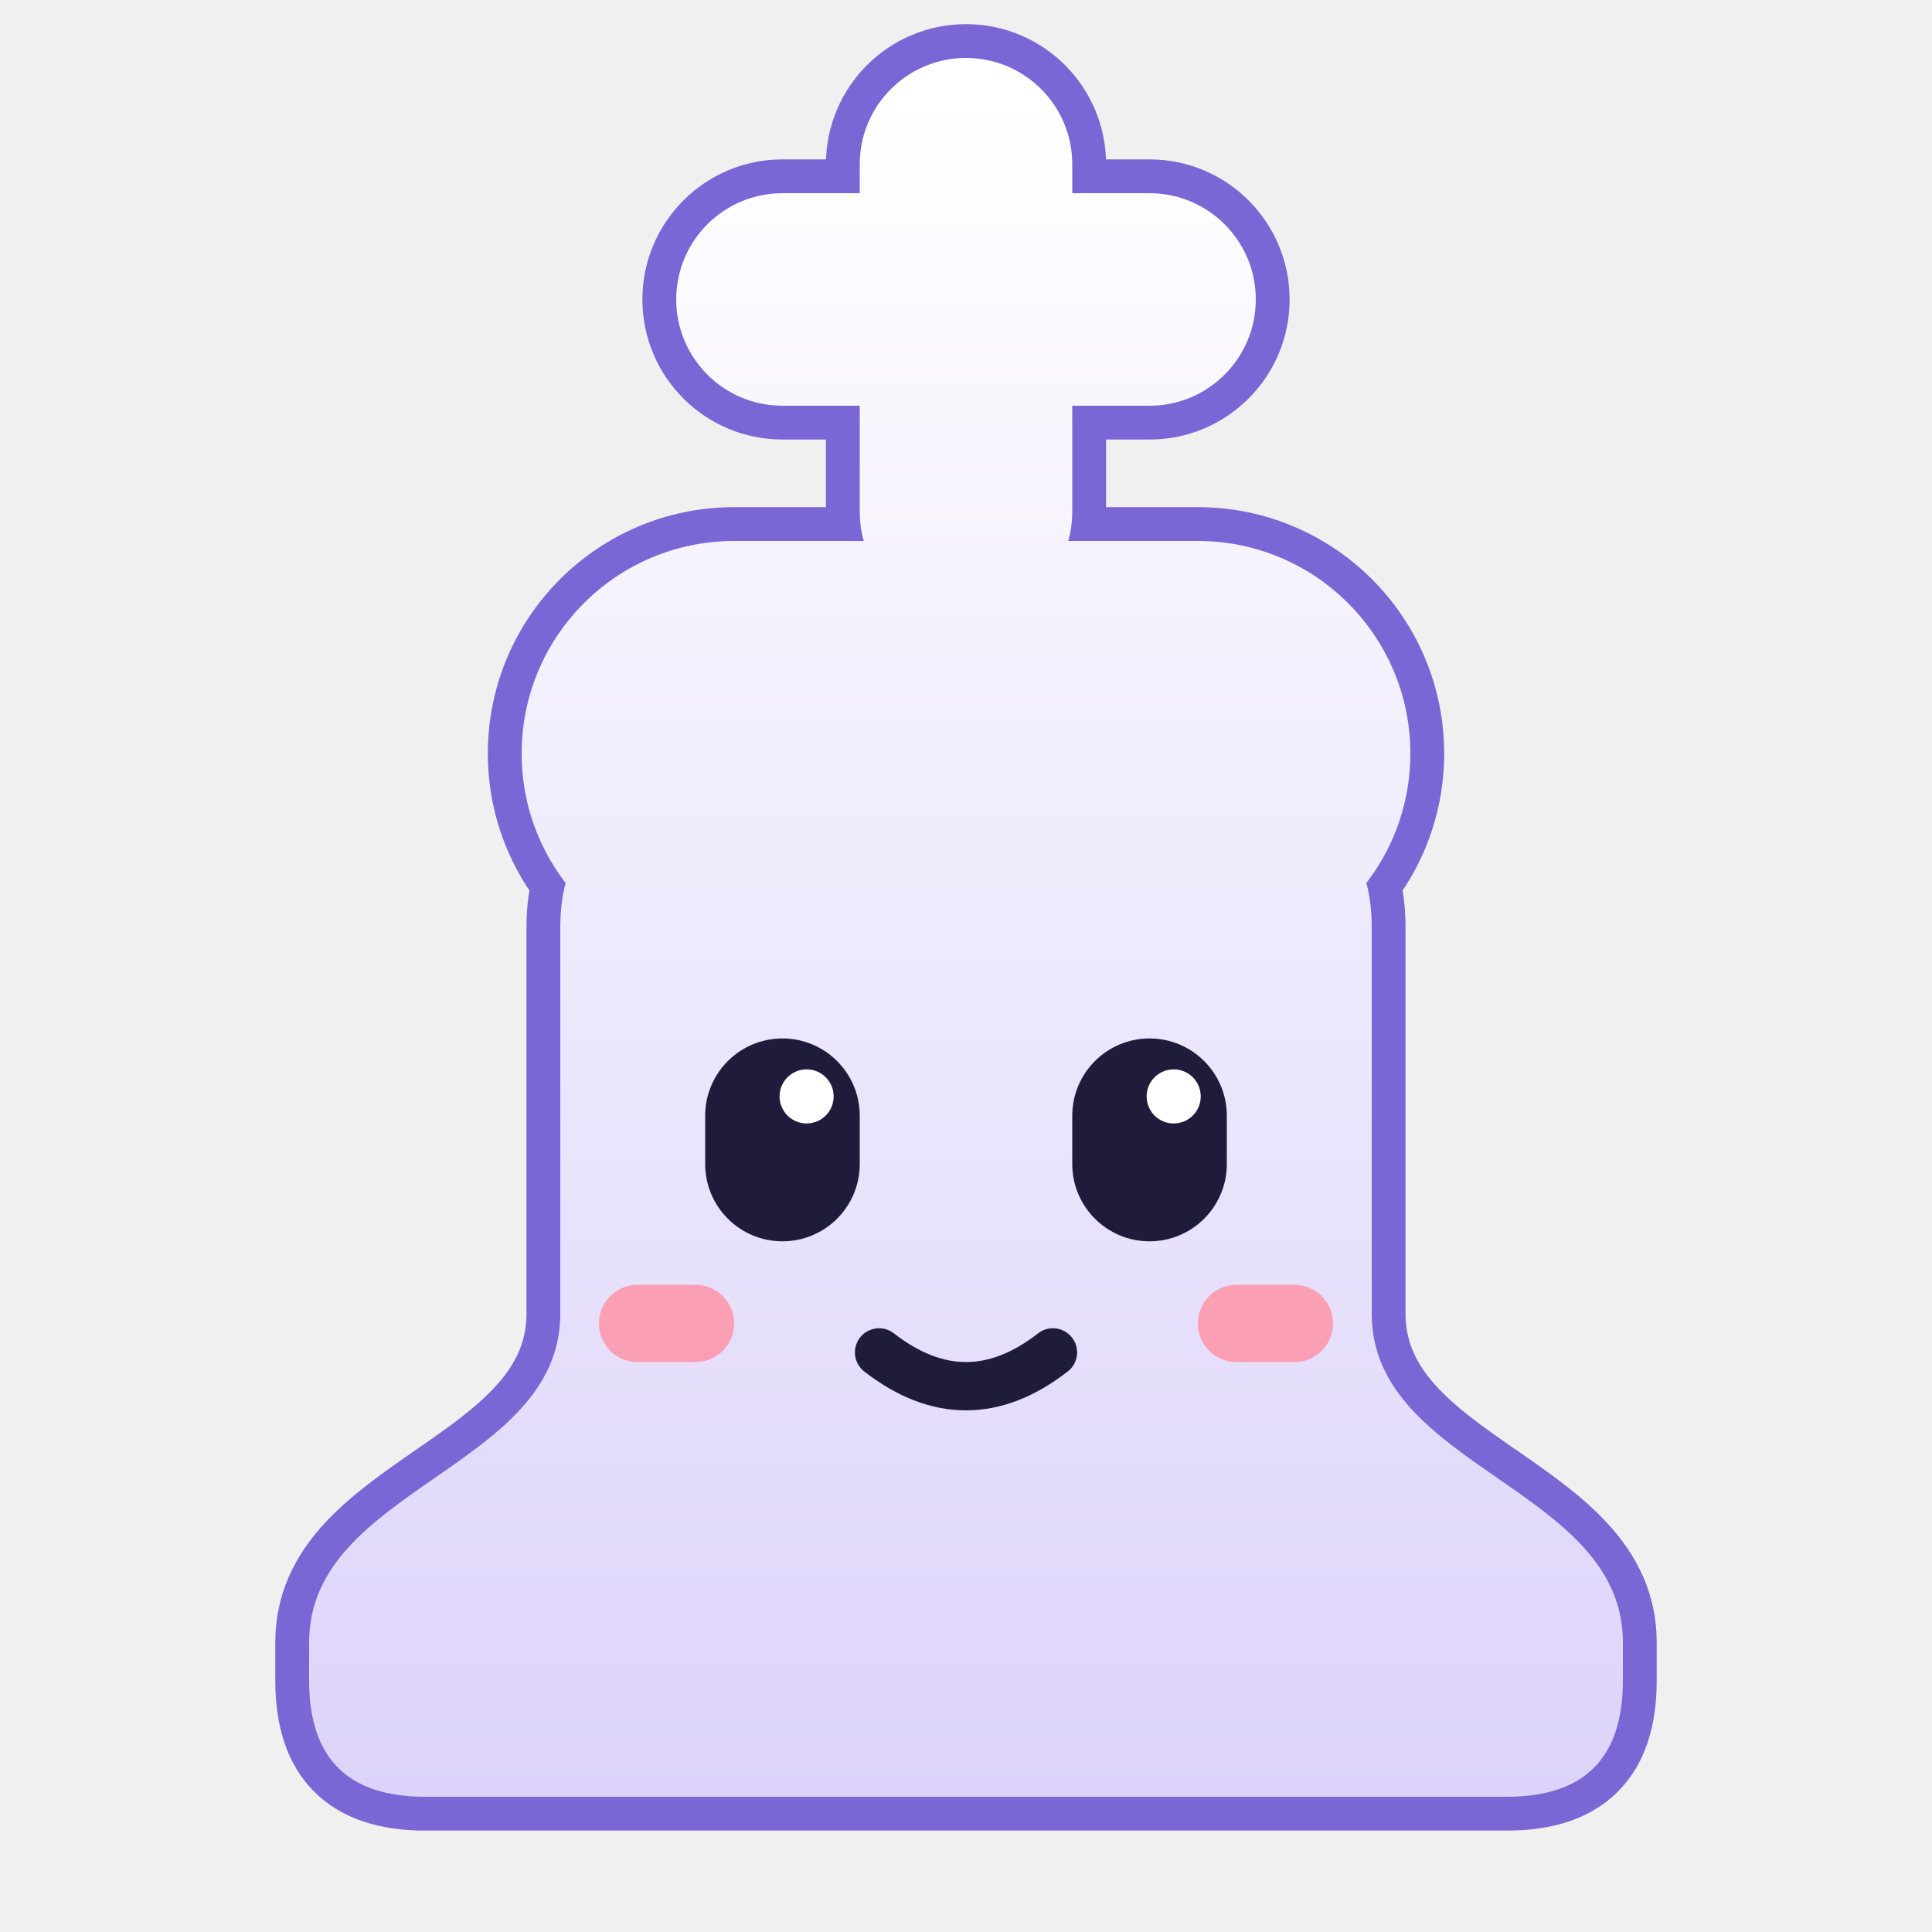
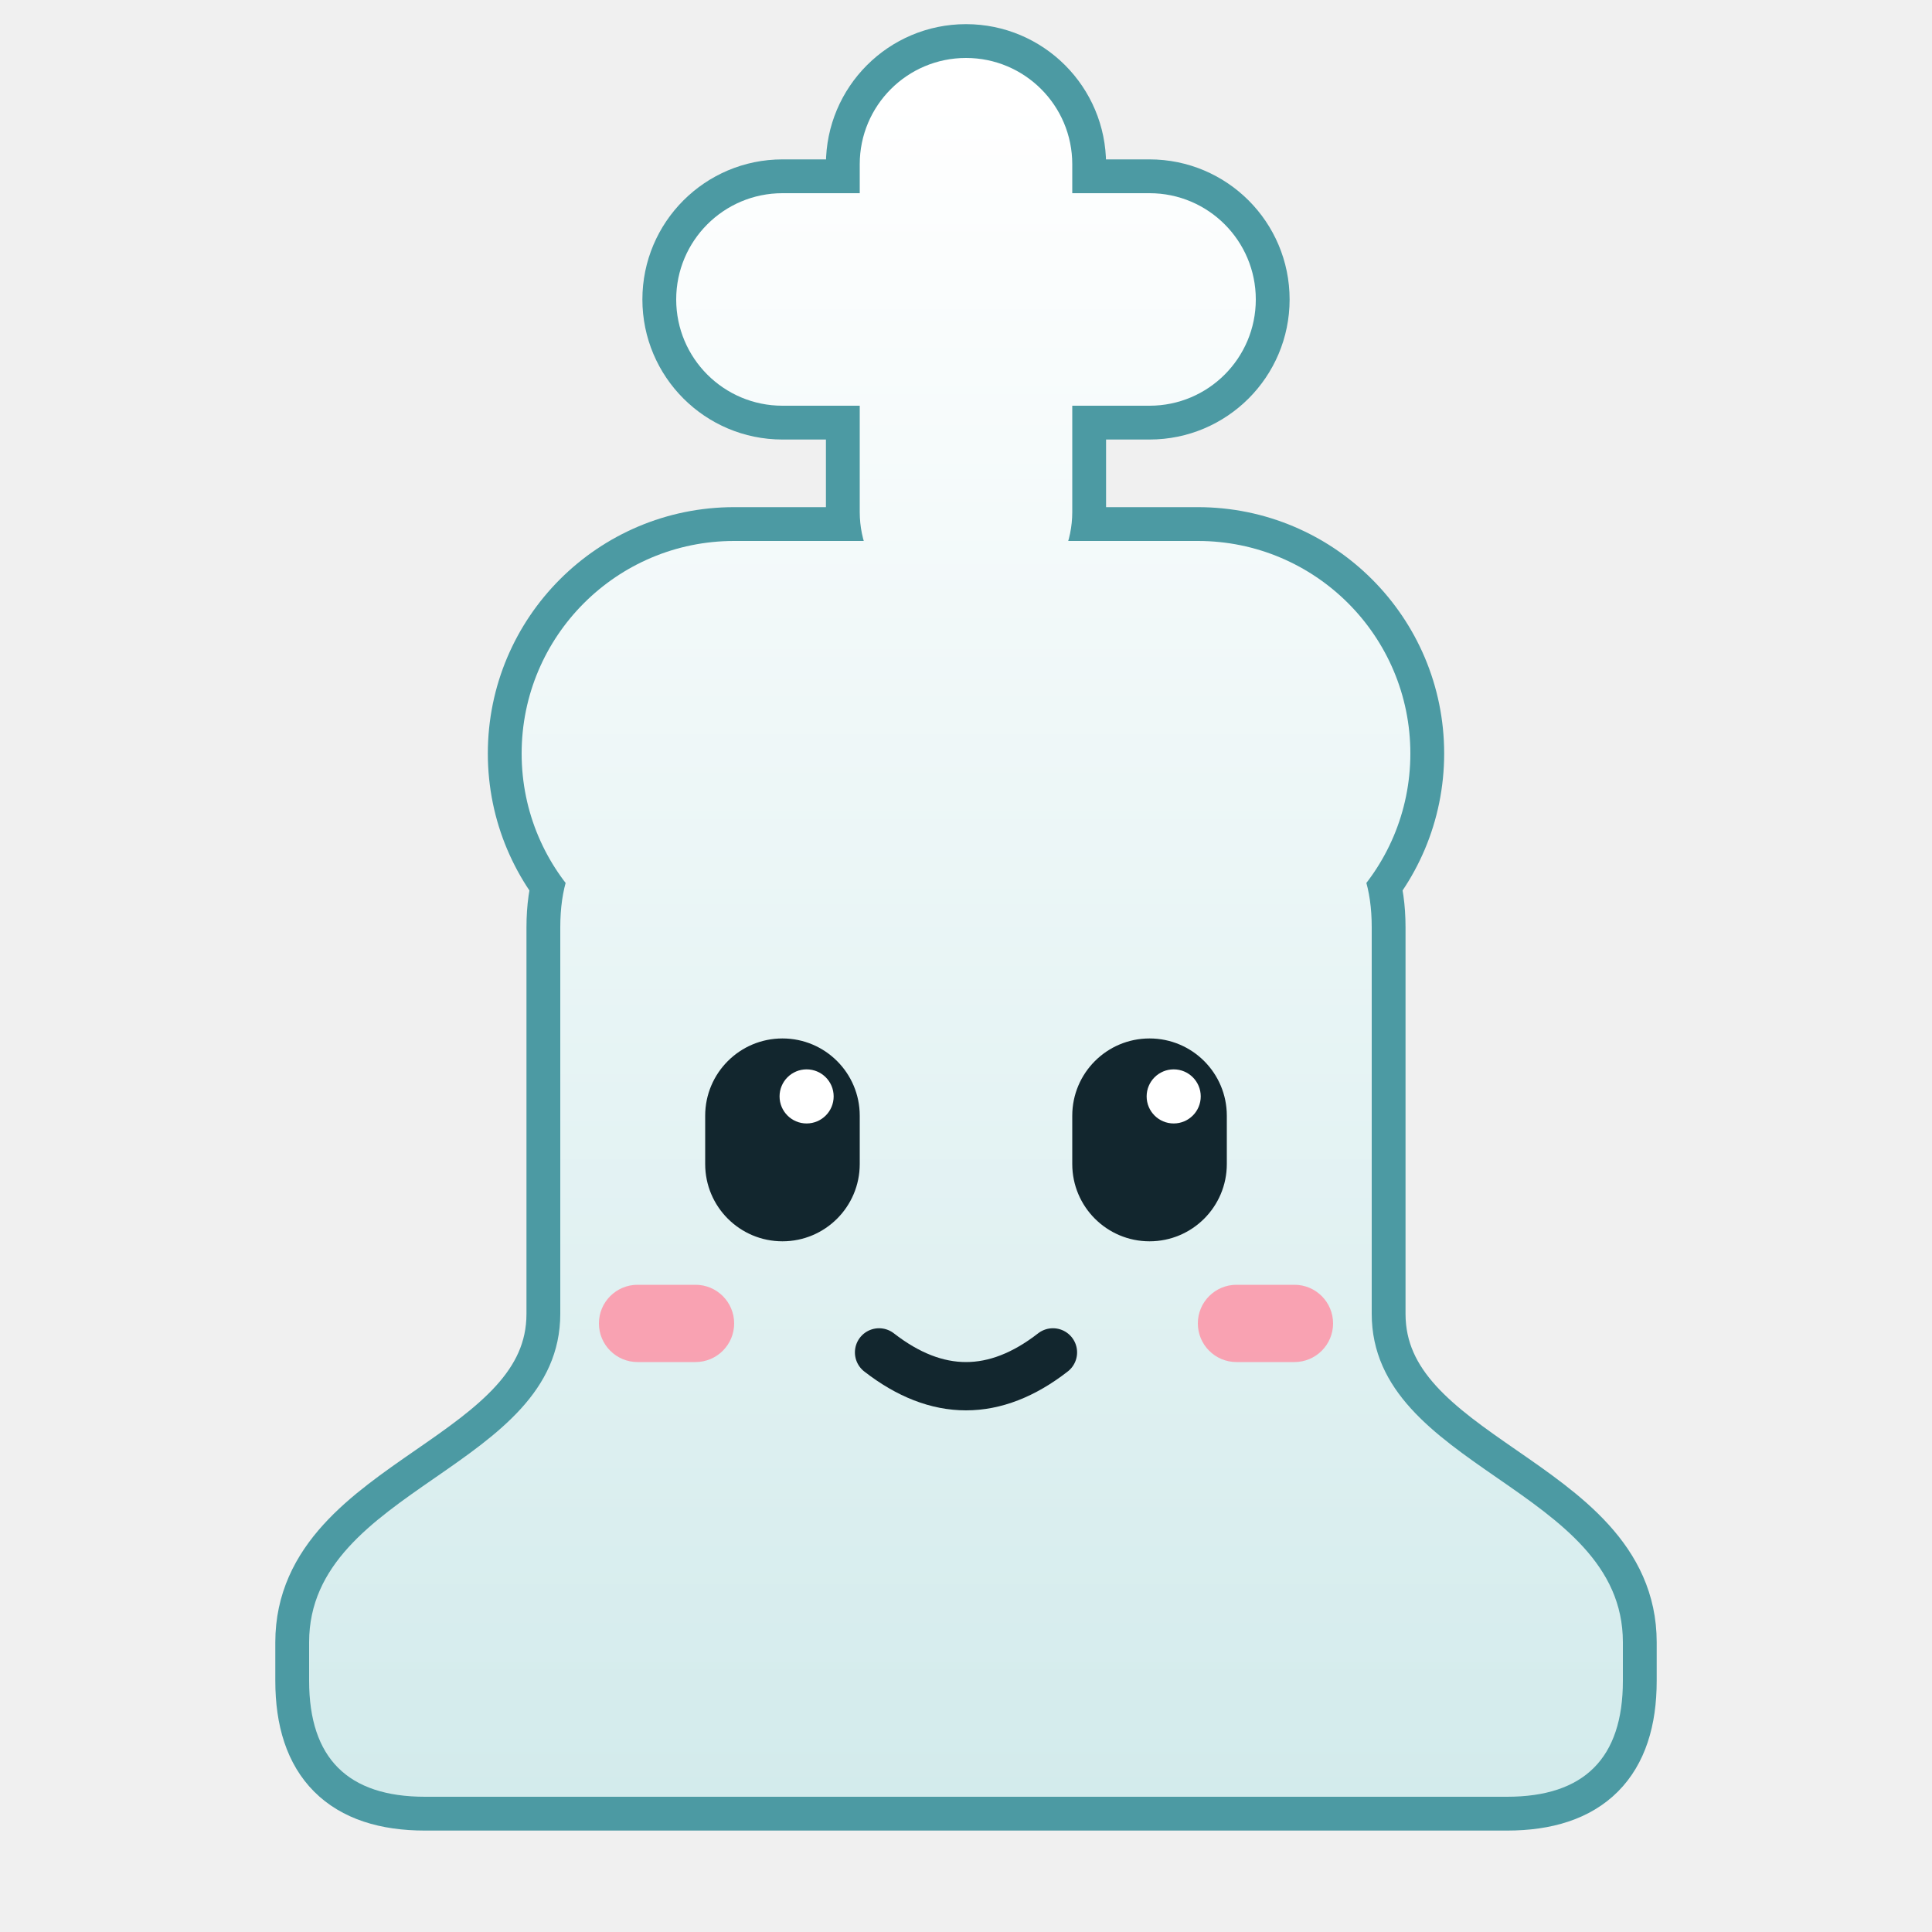
<svg xmlns="http://www.w3.org/2000/svg" xmlns:xlink="http://www.w3.org/1999/xlink" viewBox="0 0 200 200" width="100" height="100">
  <defs>
    <g id="swk">
      <path d="M58 96 Q58 84 70 84 H130 Q142 84 142 96 V136 C142 152 168 154 168 170 V174 Q168 186 156 186 H44 Q32 186 32 174 V170 C32 154 58 152 58 136Z" />
      <rect x="89" y="6" width="22" height="58" rx="11" />
      <rect x="70" y="20" width="60" height="22" rx="11" />
      <rect x="54" y="56" width="92" height="44" rx="22" />
    </g>
    <linearGradient id="gwk" gradientUnits="userSpaceOnUse" x1="0" y1="10" x2="0" y2="186">
      <stop offset="0" stop-color="#ffffff" />
-       <stop offset="1" stop-color="#ddd3fa" />
+       <stop offset="1" stop-color="#d3ebec" />
    </linearGradient>
    <radialGradient id="lwk" cx="0.32" cy="0.2" r="0.62">
      <stop offset="0" stop-color="#fff" stop-opacity="0.6" />
      <stop offset="1" stop-color="#fff" stop-opacity="0" />
    </radialGradient>
    <linearGradient id="dwk" gradientUnits="userSpaceOnUse" x1="0" y1="140" x2="0" y2="186">
-       <stop offset="0" stop-color="#1f1b3a" stop-opacity="0" />
-       <stop offset="1" stop-color="#1f1b3a" stop-opacity="0.16" />
+       <stop offset="0" stop-color="#12262e" stop-opacity="0" />
+       <stop offset="1" stop-color="#12262e" stop-opacity="0.16" />
    </linearGradient>
    <clipPath id="cwk">
      <use xlink:href="#swk" />
    </clipPath>
  </defs>
-   <use xlink:href="#swk" fill="#7a66d4" stroke="#7a66d4" stroke-width="7" stroke-linejoin="round" />
+   <use xlink:href="#swk" fill="#4c9aa3" stroke="#4c9aa3" stroke-width="7" stroke-linejoin="round" />
  <use xlink:href="#swk" fill="url(#gwk)" />
  <g clip-path="url(#cwk)">
    <rect width="200" height="200" fill="url(#lwk)" />
    <rect y="140" width="200" height="60" fill="url(#dwk)" />
  </g>
-   <rect x="73" y="107.5" width="16" height="21" rx="8" fill="#1f1b3a" />
+   <rect x="73" y="107.5" width="16" height="21" rx="8" fill="#12262e" />
  <circle cx="83.5" cy="113.5" r="2.8" fill="#fff" />
-   <rect x="111" y="107.5" width="16" height="21" rx="8" fill="#1f1b3a" />
+   <rect x="111" y="107.5" width="16" height="21" rx="8" fill="#12262e" />
  <circle cx="121.5" cy="113.5" r="2.8" fill="#fff" />
  <rect x="62" y="133" width="14" height="8" rx="4" fill="#ff8fa3" opacity="0.8" />
  <rect x="124" y="133" width="14" height="8" rx="4" fill="#ff8fa3" opacity="0.8" />
-   <path d="M91 140 Q100 147 109 140" fill="none" stroke="#1f1b3a" stroke-width="5" stroke-linecap="round" stroke-linejoin="round" />
+   <path d="M91 140 Q100 147 109 140" fill="none" stroke="#12262e" stroke-width="5" stroke-linecap="round" stroke-linejoin="round" />
</svg>
